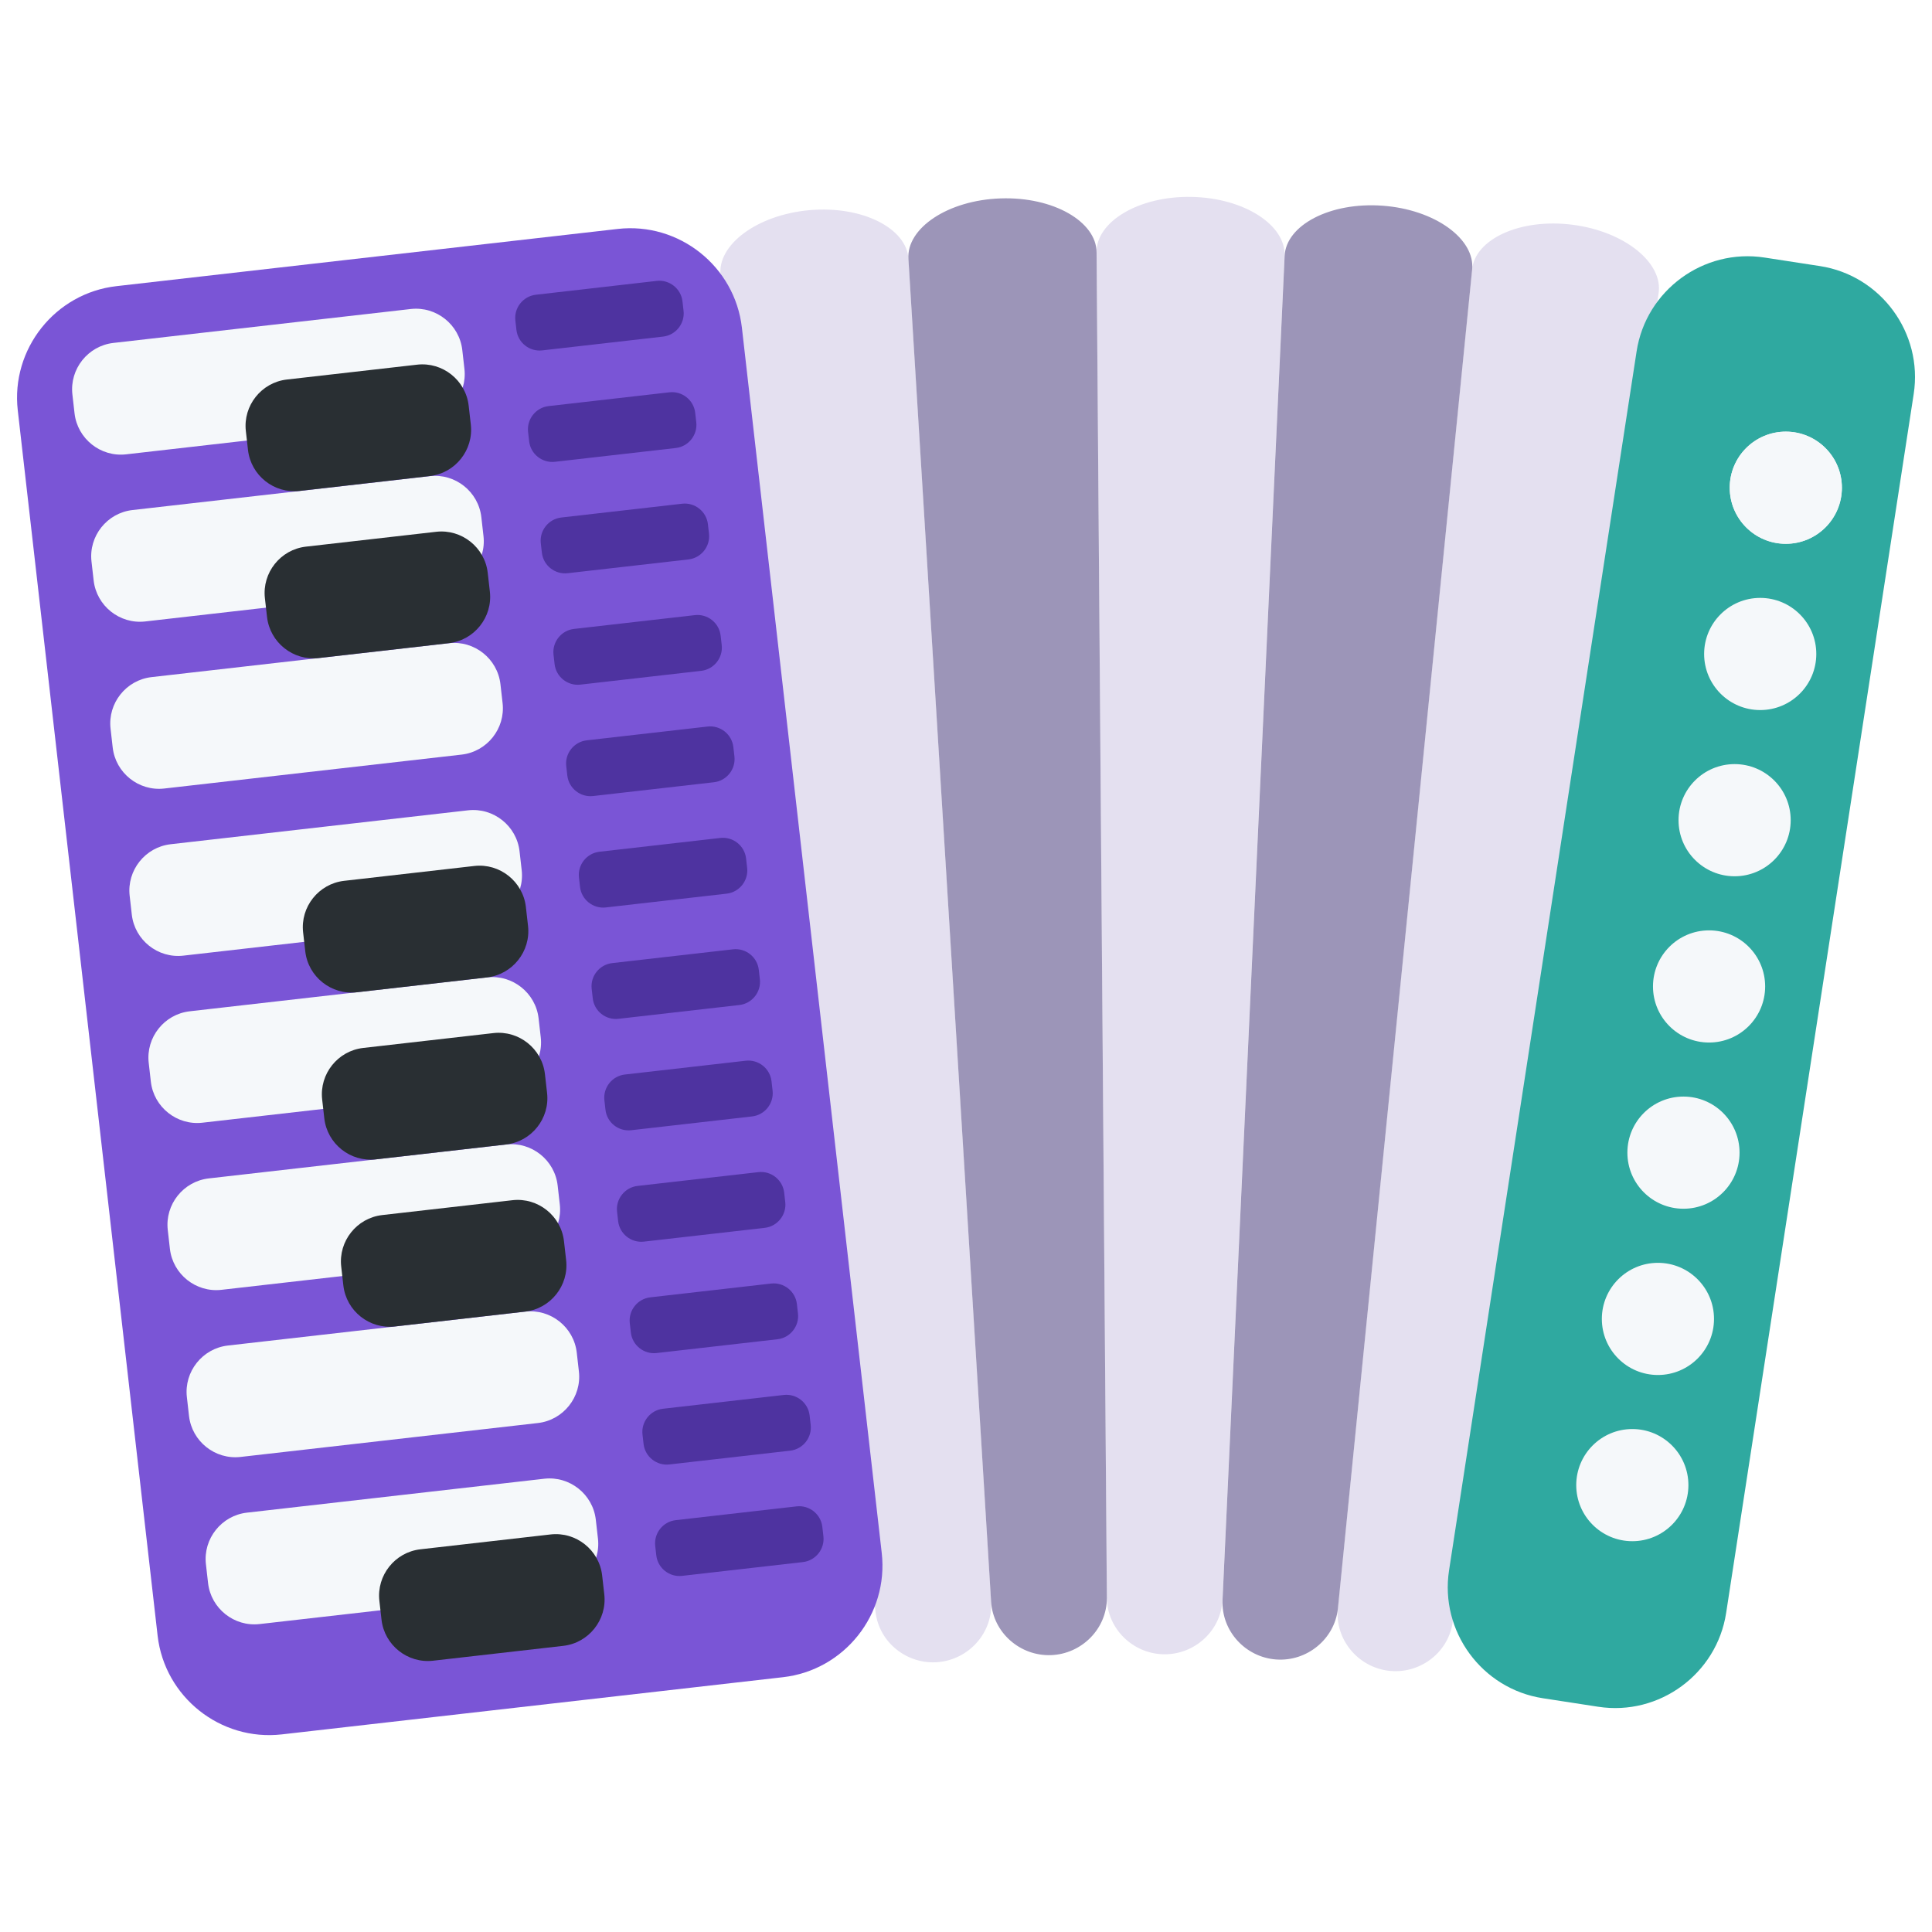
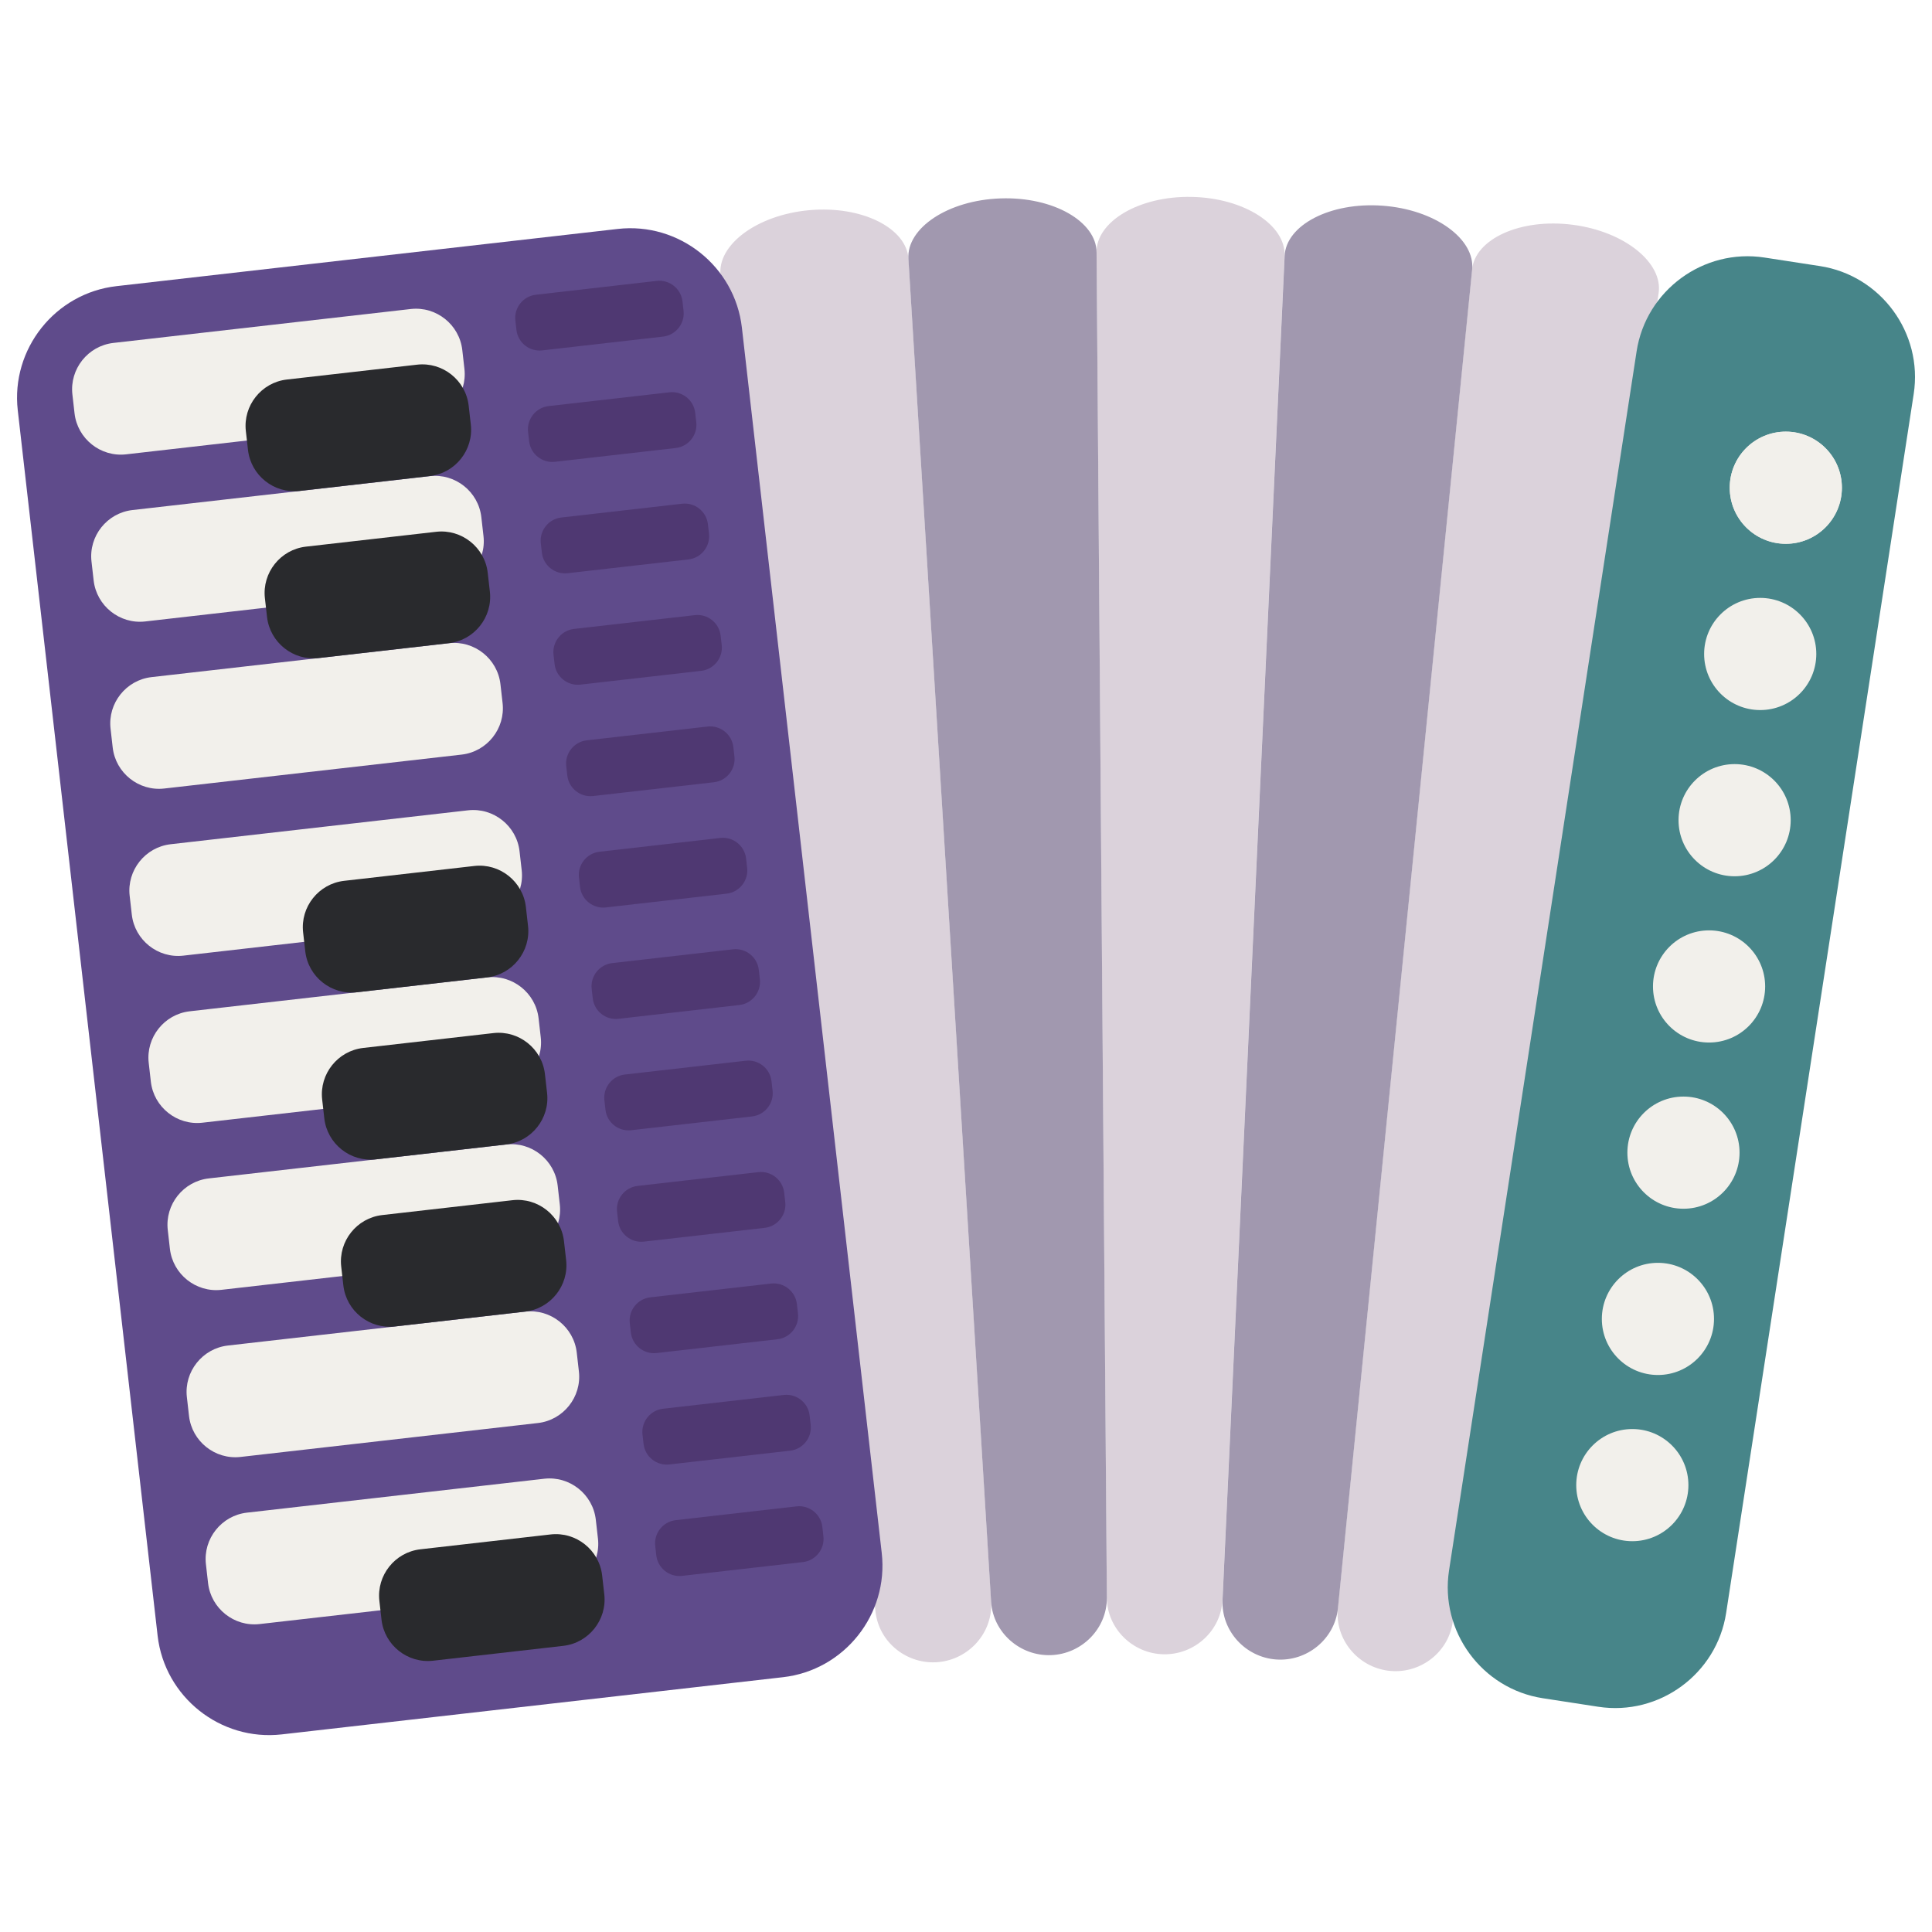
<svg xmlns="http://www.w3.org/2000/svg" viewBox="0 0 36 36">
-   <path fill="#E4E0F0" d="M17.483 30.971c-.574.051-1.099-.36-1.168-.93L13.427 5.136c-.069-.57.676-1.133 1.657-1.22.981-.087 1.811.336 1.844.909l1.541 25.024c.031.574-.412 1.07-.986 1.122zm4.199-.146c-.574-.011-1.051-.476-1.058-1.051l-.192-25.071c-.007-.574.791-1.054 1.773-1.034.982.019 1.76.528 1.731 1.102l-1.157 25.045c-.029.574-.522 1.02-1.097 1.009zm4.185.306c-.57-.073-.993-.586-.939-1.158l2.501-24.947c.054-.572.899-.963 1.873-.838.974.124 1.694.714 1.603 1.281l-3.839 24.776c-.091.568-.629.959-1.199.886z" />
-   <path fill="#9C95B8" d="M19.582 30.841c-.575.02-1.076-.419-1.114-.992L16.927 4.825c-.038-.573.734-1.095 1.717-1.128.983-.034 1.788.433 1.789 1.007l.192 25.071c.001.574-.468 1.046-1.043 1.066zm4.197.081c-.573-.042-1.023-.532-.999-1.106l1.157-25.045c.024-.574.846-1.01 1.825-.938.979.071 1.729.622 1.669 1.193L24.93 29.973c-.062.572-.579.991-1.151.949z" />
-   <path fill="#2FA9A0" d="M29.781 31.803l-1.033-.159c-1.136-.175-1.922-1.247-1.747-2.383l3.495-22.715c.175-1.136 1.247-1.922 2.383-1.747l1.033.159c1.136.175 1.922 1.247 1.747 2.383l-3.495 22.715c-.175 1.136-1.248 1.922-2.383 1.747z" />
-   <circle fill="#F5F8FA" cx="33.276" cy="9.088" r="1.045" />
-   <circle fill="#F5F8FA" cx="33.276" cy="9.088" r="1.045" />
-   <circle fill="#F5F8FA" cx="32.799" cy="12.186" r="1.045" />
-   <circle fill="#F5F8FA" cx="32.322" cy="15.283" r="1.045" />
-   <circle fill="#F5F8FA" cx="31.846" cy="18.381" r="1.045" />
-   <circle fill="#F5F8FA" cx="31.369" cy="21.478" r="1.045" />
-   <circle fill="#F5F8FA" cx="30.893" cy="24.576" r="1.045" />
-   <circle fill="#F5F8FA" cx="30.416" cy="27.673" r="1.045" />
-   <path fill="#7A55D6" d="M14.591 31.252L5.25 32.318c-1.142.13-2.182-.697-2.313-1.839L.331 7.645c-.13-1.142.697-2.183 1.839-2.313l9.341-1.066c1.142-.13 2.182.697 2.313 1.839l2.606 22.834c.13 1.142-.697 2.183-1.839 2.313z" />
-   <path fill="#F5F8FA" d="M7.891 7.833l-5.542.633c-.474.054-.906-.29-.96-.764l-.04-.352c-.054-.474.29-.906.764-.96l5.541-.632c.474-.054.906.29.96.764l.04.352c.054.473-.289.905-.763.959zm.355 3.114l-5.541.633c-.474.054-.906-.29-.96-.764l-.04-.352c-.055-.474.289-.906.763-.96l5.541-.632c.474-.054.906.29.96.764l.04.352c.055.473-.289.905-.763.959zm.355 3.114l-5.541.632c-.474.054-.906-.29-.96-.764l-.04-.352c-.054-.474.29-.906.764-.96l5.541-.632c.474-.054.906.29.96.764l.04.352c.054.474-.289.906-.764.96zm.356 3.114l-5.541.632c-.474.054-.906-.29-.96-.764l-.04-.352c-.054-.474.29-.906.764-.96l5.541-.632c.474-.054.906.29.96.764l.04.352c.054.473-.29.906-.764.96zm.355 3.113l-5.541.632c-.474.054-.906-.29-.96-.764l-.04-.352c-.054-.474.29-.906.764-.96l5.541-.632c.474-.054.906.29.96.764l.04.352c.054.474-.29.906-.764.96zm.355 3.114l-5.541.632c-.474.054-.906-.29-.96-.764l-.04-.352c-.054-.474.29-.906.764-.96l5.541-.632c.474-.054.906.29.96.764l.04.352c.054.474-.289.906-.764.96zm.356 3.114l-5.541.632c-.474.054-.906-.29-.96-.764l-.04-.352c-.054-.474.29-.906.764-.96l5.541-.632c.474-.054.906.29.96.764l.04.352c.054.474-.29.906-.764.96zm.355 3.114l-5.541.632c-.474.054-.906-.29-.96-.764l-.04-.352c-.054-.474.29-.906.764-.96l5.541-.632c.474-.054.906.29.96.764l.04.352c.054.473-.29.906-.764.96z" />
-   <path fill="#292F33" d="M5.582 9.148l2.427-.277c.474-.054.818-.486.764-.96l-.04-.352c-.054-.474-.486-.818-.96-.764l-2.428.277c-.474.054-.818.486-.764.96l.04.352c.054.475.486.818.961.764zm.355 3.114l2.427-.277c.474-.054.818-.486.764-.96l-.04-.352c-.054-.474-.486-.818-.96-.764l-2.428.277c-.474.054-.818.486-.764.96l.04.352c.055.475.487.818.961.764zm.711 6.228l2.427-.277c.474-.054.818-.486.764-.96l-.04-.353c-.054-.474-.486-.818-.96-.764l-2.427.277c-.474.054-.818.486-.764.96l.04.352c.053.475.486.819.96.765zm.355 3.113l2.427-.277c.474-.054.818-.486.764-.96l-.04-.352c-.054-.474-.486-.818-.96-.764l-2.427.277c-.474.054-.818.486-.764.96l.04.352c.054.475.486.818.96.764zm.355 3.114l2.427-.277c.474-.054.818-.486.764-.96l-.04-.352c-.054-.474-.486-.818-.96-.764l-2.427.277c-.474.054-.818.486-.764.96l.04.352c.054.475.486.818.96.764zm.711 6.228l2.427-.277c.474-.054.818-.486.764-.96l-.04-.352c-.054-.474-.486-.818-.96-.764l-2.427.277c-.474.054-.818.486-.764.96l.04.352c.054.474.486.818.96.764z" />
-   <path fill="#4E33A0" d="M10.103 6.529l2.252-.257c.237-.027.409-.243.382-.48l-.02-.176c-.027-.237-.243-.409-.48-.382l-2.252.258c-.237.027-.409.243-.382.48l.02.176c.027.237.243.408.48.381zm.237 2.076l2.252-.257c.237-.027.409-.243.382-.48l-.02-.176c-.027-.237-.243-.409-.48-.382l-2.252.257c-.237.027-.409.244-.382.481l.02.176c.027.236.243.408.48.381zm.237 2.076l2.252-.257c.237-.027.409-.243.382-.48l-.02-.176c-.027-.237-.243-.409-.48-.382l-2.252.257c-.237.027-.409.243-.382.48l.02.176c.027.237.243.409.48.382zm.237 2.076l2.252-.257c.237-.027.409-.243.382-.48l-.02-.176c-.027-.237-.243-.409-.48-.382l-2.252.257c-.237.027-.409.243-.382.48l.02.176c.027.237.243.409.48.382zm.237 2.076l2.252-.257c.237-.027.409-.243.382-.48l-.02-.176c-.027-.237-.243-.409-.48-.382l-2.252.257c-.237.027-.409.243-.382.48l.02.176c.027.237.243.409.48.382zm.237 2.076l2.252-.257c.237-.027.409-.243.382-.48l-.02-.176c-.027-.237-.243-.409-.48-.382l-2.252.257c-.237.027-.409.243-.382.48l.02.176c.027.237.243.409.48.382zm.237 2.075l2.252-.257c.237-.027.409-.243.382-.48l-.02-.176c-.027-.237-.243-.409-.48-.382l-2.252.257c-.237.027-.409.243-.382.48l.02.176c.026.238.243.41.48.382zm.237 2.076l2.252-.257c.237-.027.409-.243.382-.48l-.02-.176c-.027-.237-.243-.409-.48-.382l-2.252.257c-.237.027-.409.243-.382.48l.02.176c.026.238.242.409.48.382zm.236 2.076l2.252-.257c.237-.027.409-.243.382-.48l-.02-.176c-.027-.237-.243-.409-.48-.382l-2.252.257c-.237.027-.409.243-.382.48l.02.176c.027.237.243.409.48.382zm.237 2.076l2.252-.257c.237-.027.409-.243.382-.48l-.02-.176c-.027-.237-.243-.409-.48-.382l-2.252.257c-.237.027-.409.243-.382.48l.02.176c.027.237.243.409.48.382zm.237 2.076l2.252-.257c.237-.027.409-.243.382-.48l-.02-.176c-.027-.237-.243-.409-.48-.382l-2.252.257c-.237.027-.409.243-.382.48l.02.176c.027.237.243.409.48.382zm.237 2.076l2.252-.257c.237-.027.409-.243.382-.48l-.02-.176c-.027-.237-.243-.409-.48-.382l-2.252.257c-.237.027-.409.243-.382.48l.02.176c.027.237.243.409.48.382z" />
+   <path fill="#DBD2DB" d="M17.483 30.971c-.574.051-1.099-.36-1.168-.93L13.427 5.136c-.069-.57.676-1.133 1.657-1.22.981-.087 1.811.336 1.844.909l1.541 25.024c.031.574-.412 1.07-.986 1.122zm4.199-.146c-.574-.011-1.051-.476-1.058-1.051l-.192-25.071c-.007-.574.791-1.054 1.773-1.034.982.019 1.76.528 1.731 1.102l-1.157 25.045c-.029.574-.522 1.02-1.097 1.009zm4.185.306c-.57-.073-.993-.586-.939-1.158l2.501-24.947c.054-.572.899-.963 1.873-.838.974.124 1.694.714 1.603 1.281l-3.839 24.776c-.091.568-.629.959-1.199.886z" />
+   <path fill="#A198AF" d="M19.582 30.841c-.575.02-1.076-.419-1.114-.992L16.927 4.825c-.038-.573.734-1.095 1.717-1.128.983-.034 1.788.433 1.789 1.007l.192 25.071c.001.574-.468 1.046-1.043 1.066zm4.197.081c-.573-.042-1.023-.532-.999-1.106l1.157-25.045c.024-.574.846-1.01 1.825-.938.979.071 1.729.622 1.669 1.193L24.93 29.973c-.062.572-.579.991-1.151.949z" />
+   <path fill="#478589" d="M29.781 31.803l-1.033-.159c-1.136-.175-1.922-1.247-1.747-2.383l3.495-22.715c.175-1.136 1.247-1.922 2.383-1.747l1.033.159c1.136.175 1.922 1.247 1.747 2.383l-3.495 22.715c-.175 1.136-1.248 1.922-2.383 1.747z" />
+   <circle fill="#F2F0EB" cx="33.276" cy="9.088" r="1.045" />
+   <circle fill="#F2F0EB" cx="33.276" cy="9.088" r="1.045" />
+   <circle fill="#F2F0EB" cx="32.799" cy="12.186" r="1.045" />
+   <circle fill="#F2F0EB" cx="32.322" cy="15.283" r="1.045" />
+   <circle fill="#F2F0EB" cx="31.846" cy="18.381" r="1.045" />
+   <circle fill="#F2F0EB" cx="31.369" cy="21.478" r="1.045" />
+   <circle fill="#F2F0EB" cx="30.893" cy="24.576" r="1.045" />
+   <circle fill="#F2F0EB" cx="30.416" cy="27.673" r="1.045" />
+   <path fill="#5F4B8B" d="M14.591 31.252L5.25 32.318c-1.142.13-2.182-.697-2.313-1.839L.331 7.645c-.13-1.142.697-2.183 1.839-2.313l9.341-1.066c1.142-.13 2.182.697 2.313 1.839l2.606 22.834c.13 1.142-.697 2.183-1.839 2.313z" />
+   <path fill="#F2F0EB" d="M7.891 7.833l-5.542.633c-.474.054-.906-.29-.96-.764l-.04-.352c-.054-.474.29-.906.764-.96l5.541-.632c.474-.054.906.29.96.764l.04.352c.054.473-.289.905-.763.959zm.355 3.114l-5.541.633c-.474.054-.906-.29-.96-.764l-.04-.352c-.055-.474.289-.906.763-.96l5.541-.632c.474-.054.906.29.96.764l.04.352c.055.473-.289.905-.763.959zm.355 3.114l-5.541.632c-.474.054-.906-.29-.96-.764l-.04-.352c-.054-.474.29-.906.764-.96l5.541-.632c.474-.054.906.29.96.764l.04.352c.054.474-.289.906-.764.96zm.356 3.114l-5.541.632c-.474.054-.906-.29-.96-.764l-.04-.352c-.054-.474.29-.906.764-.96l5.541-.632c.474-.054.906.29.96.764l.04.352c.054.473-.29.906-.764.96zm.355 3.113l-5.541.632c-.474.054-.906-.29-.96-.764l-.04-.352c-.054-.474.29-.906.764-.96l5.541-.632c.474-.054.906.29.96.764l.04.352c.054.474-.29.906-.764.96zm.355 3.114l-5.541.632c-.474.054-.906-.29-.96-.764l-.04-.352c-.054-.474.29-.906.764-.96l5.541-.632c.474-.054.906.29.96.764l.04.352c.054.474-.289.906-.764.96zm.356 3.114l-5.541.632c-.474.054-.906-.29-.96-.764l-.04-.352c-.054-.474.29-.906.764-.96l5.541-.632c.474-.054.906.29.96.764l.04.352c.054.474-.29.906-.764.96zm.355 3.114l-5.541.632c-.474.054-.906-.29-.96-.764l-.04-.352c-.054-.474.29-.906.764-.96l5.541-.632c.474-.054.906.29.96.764l.04.352c.054.473-.29.906-.764.96z" />
+   <path fill="#292A2D" d="M5.582 9.148l2.427-.277c.474-.054.818-.486.764-.96l-.04-.352c-.054-.474-.486-.818-.96-.764l-2.428.277c-.474.054-.818.486-.764.96l.04.352c.054.475.486.818.961.764zm.355 3.114l2.427-.277c.474-.054.818-.486.764-.96l-.04-.352c-.054-.474-.486-.818-.96-.764l-2.428.277c-.474.054-.818.486-.764.96l.04.352c.055.475.487.818.961.764zm.711 6.228l2.427-.277c.474-.054.818-.486.764-.96l-.04-.353c-.054-.474-.486-.818-.96-.764l-2.427.277c-.474.054-.818.486-.764.96l.04.352c.053.475.486.819.96.765zm.355 3.113l2.427-.277c.474-.054.818-.486.764-.96l-.04-.352c-.054-.474-.486-.818-.96-.764l-2.427.277c-.474.054-.818.486-.764.96l.04.352c.054.475.486.818.96.764zm.355 3.114l2.427-.277c.474-.054.818-.486.764-.96l-.04-.352c-.054-.474-.486-.818-.96-.764l-2.427.277c-.474.054-.818.486-.764.96l.04.352c.054.475.486.818.96.764zm.711 6.228l2.427-.277c.474-.054.818-.486.764-.96l-.04-.352c-.054-.474-.486-.818-.96-.764l-2.427.277c-.474.054-.818.486-.764.96l.04.352c.054.474.486.818.96.764z" />
+   <path fill="#4F3872" d="M10.103 6.529l2.252-.257c.237-.027.409-.243.382-.48l-.02-.176c-.027-.237-.243-.409-.48-.382l-2.252.258c-.237.027-.409.243-.382.48l.02.176c.027.237.243.408.48.381zm.237 2.076l2.252-.257c.237-.027.409-.243.382-.48l-.02-.176c-.027-.237-.243-.409-.48-.382l-2.252.257c-.237.027-.409.244-.382.481l.02.176c.027.236.243.408.48.381zm.237 2.076l2.252-.257c.237-.027.409-.243.382-.48l-.02-.176c-.027-.237-.243-.409-.48-.382l-2.252.257c-.237.027-.409.243-.382.48l.02.176c.027.237.243.409.48.382zm.237 2.076l2.252-.257c.237-.027.409-.243.382-.48l-.02-.176c-.027-.237-.243-.409-.48-.382l-2.252.257c-.237.027-.409.243-.382.48l.02.176c.027.237.243.409.48.382zm.237 2.076l2.252-.257c.237-.027.409-.243.382-.48l-.02-.176c-.027-.237-.243-.409-.48-.382l-2.252.257c-.237.027-.409.243-.382.48l.02.176c.027.237.243.409.48.382zm.237 2.076l2.252-.257c.237-.027.409-.243.382-.48l-.02-.176c-.027-.237-.243-.409-.48-.382l-2.252.257c-.237.027-.409.243-.382.48l.02.176c.027.237.243.409.48.382zm.237 2.075l2.252-.257c.237-.027.409-.243.382-.48l-.02-.176c-.027-.237-.243-.409-.48-.382l-2.252.257c-.237.027-.409.243-.382.48l.02.176c.026.238.243.41.48.382zm.237 2.076l2.252-.257c.237-.027.409-.243.382-.48l-.02-.176c-.027-.237-.243-.409-.48-.382l-2.252.257c-.237.027-.409.243-.382.48l.02.176c.026.238.242.409.48.382zm.236 2.076l2.252-.257c.237-.027.409-.243.382-.48l-.02-.176c-.027-.237-.243-.409-.48-.382l-2.252.257c-.237.027-.409.243-.382.48l.02.176c.027.237.243.409.48.382zm.237 2.076l2.252-.257c.237-.027.409-.243.382-.48l-.02-.176c-.027-.237-.243-.409-.48-.382l-2.252.257c-.237.027-.409.243-.382.48l.02.176c.027.237.243.409.48.382zm.237 2.076l2.252-.257c.237-.027.409-.243.382-.48l-.02-.176c-.027-.237-.243-.409-.48-.382l-2.252.257c-.237.027-.409.243-.382.48l.02.176c.027.237.243.409.48.382zm.237 2.076l2.252-.257c.237-.027.409-.243.382-.48l-.02-.176c-.027-.237-.243-.409-.48-.382l-2.252.257c-.237.027-.409.243-.382.48l.02.176c.027.237.243.409.48.382z" />
</svg>
